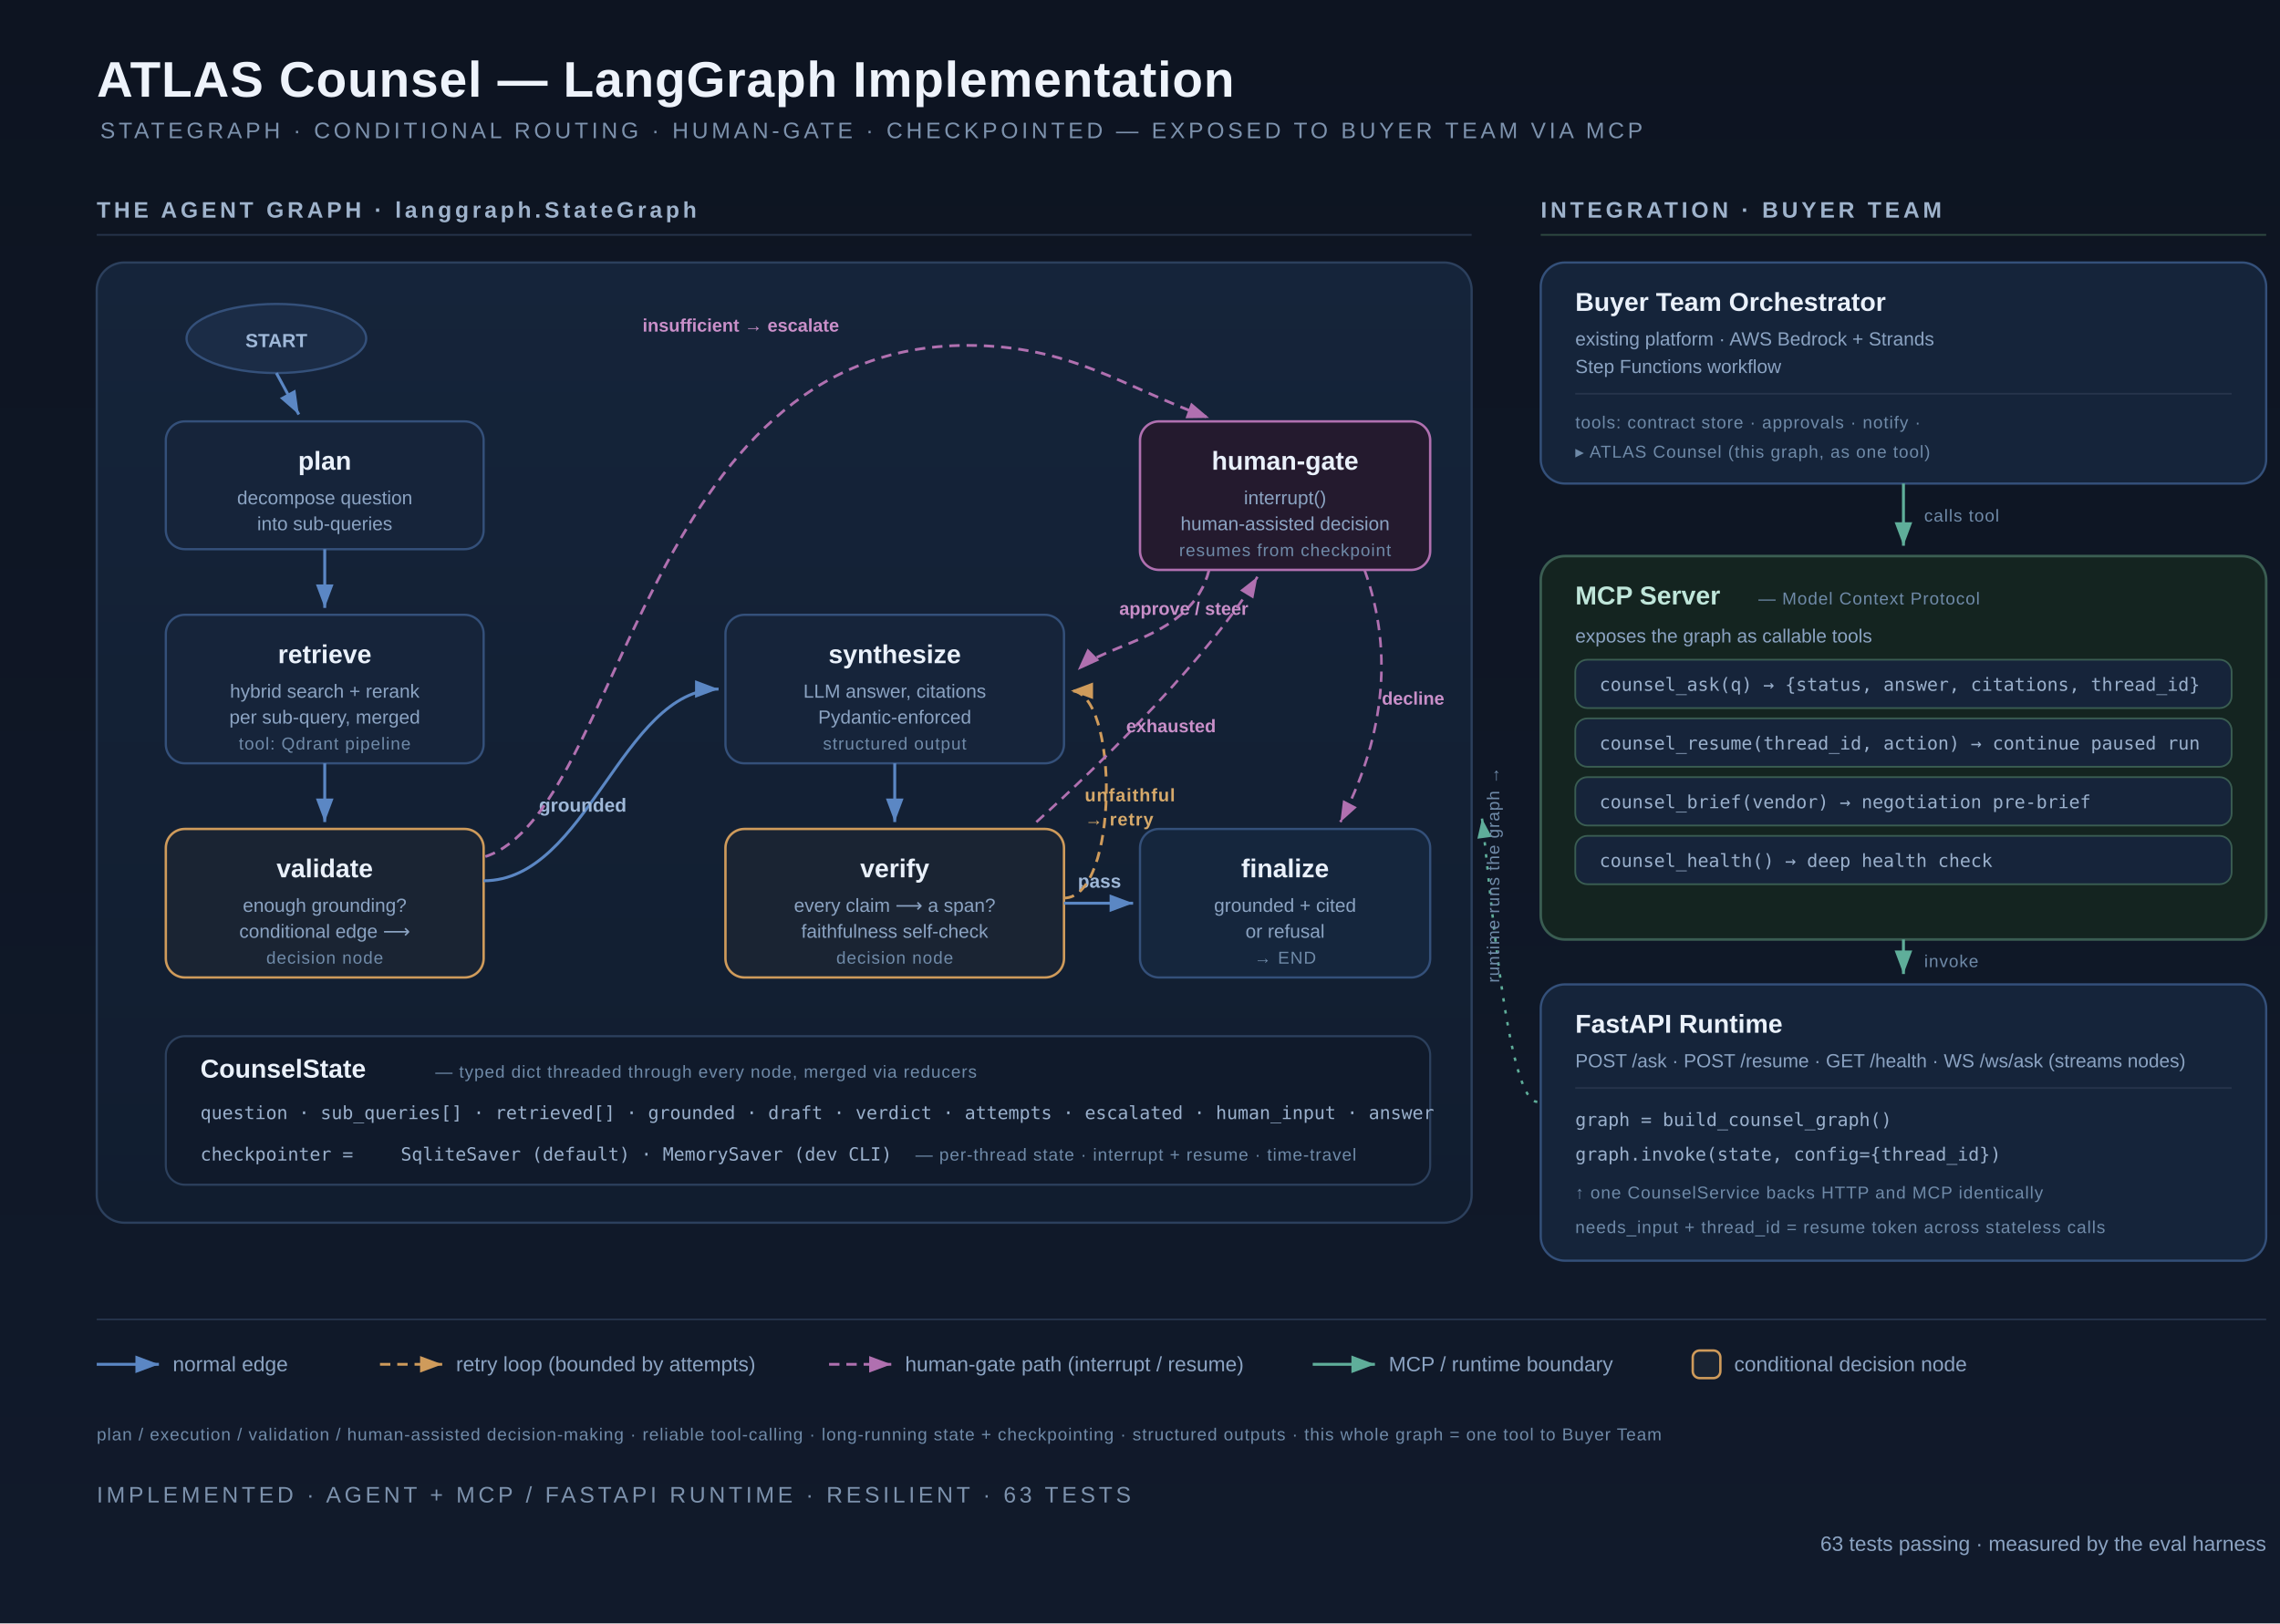
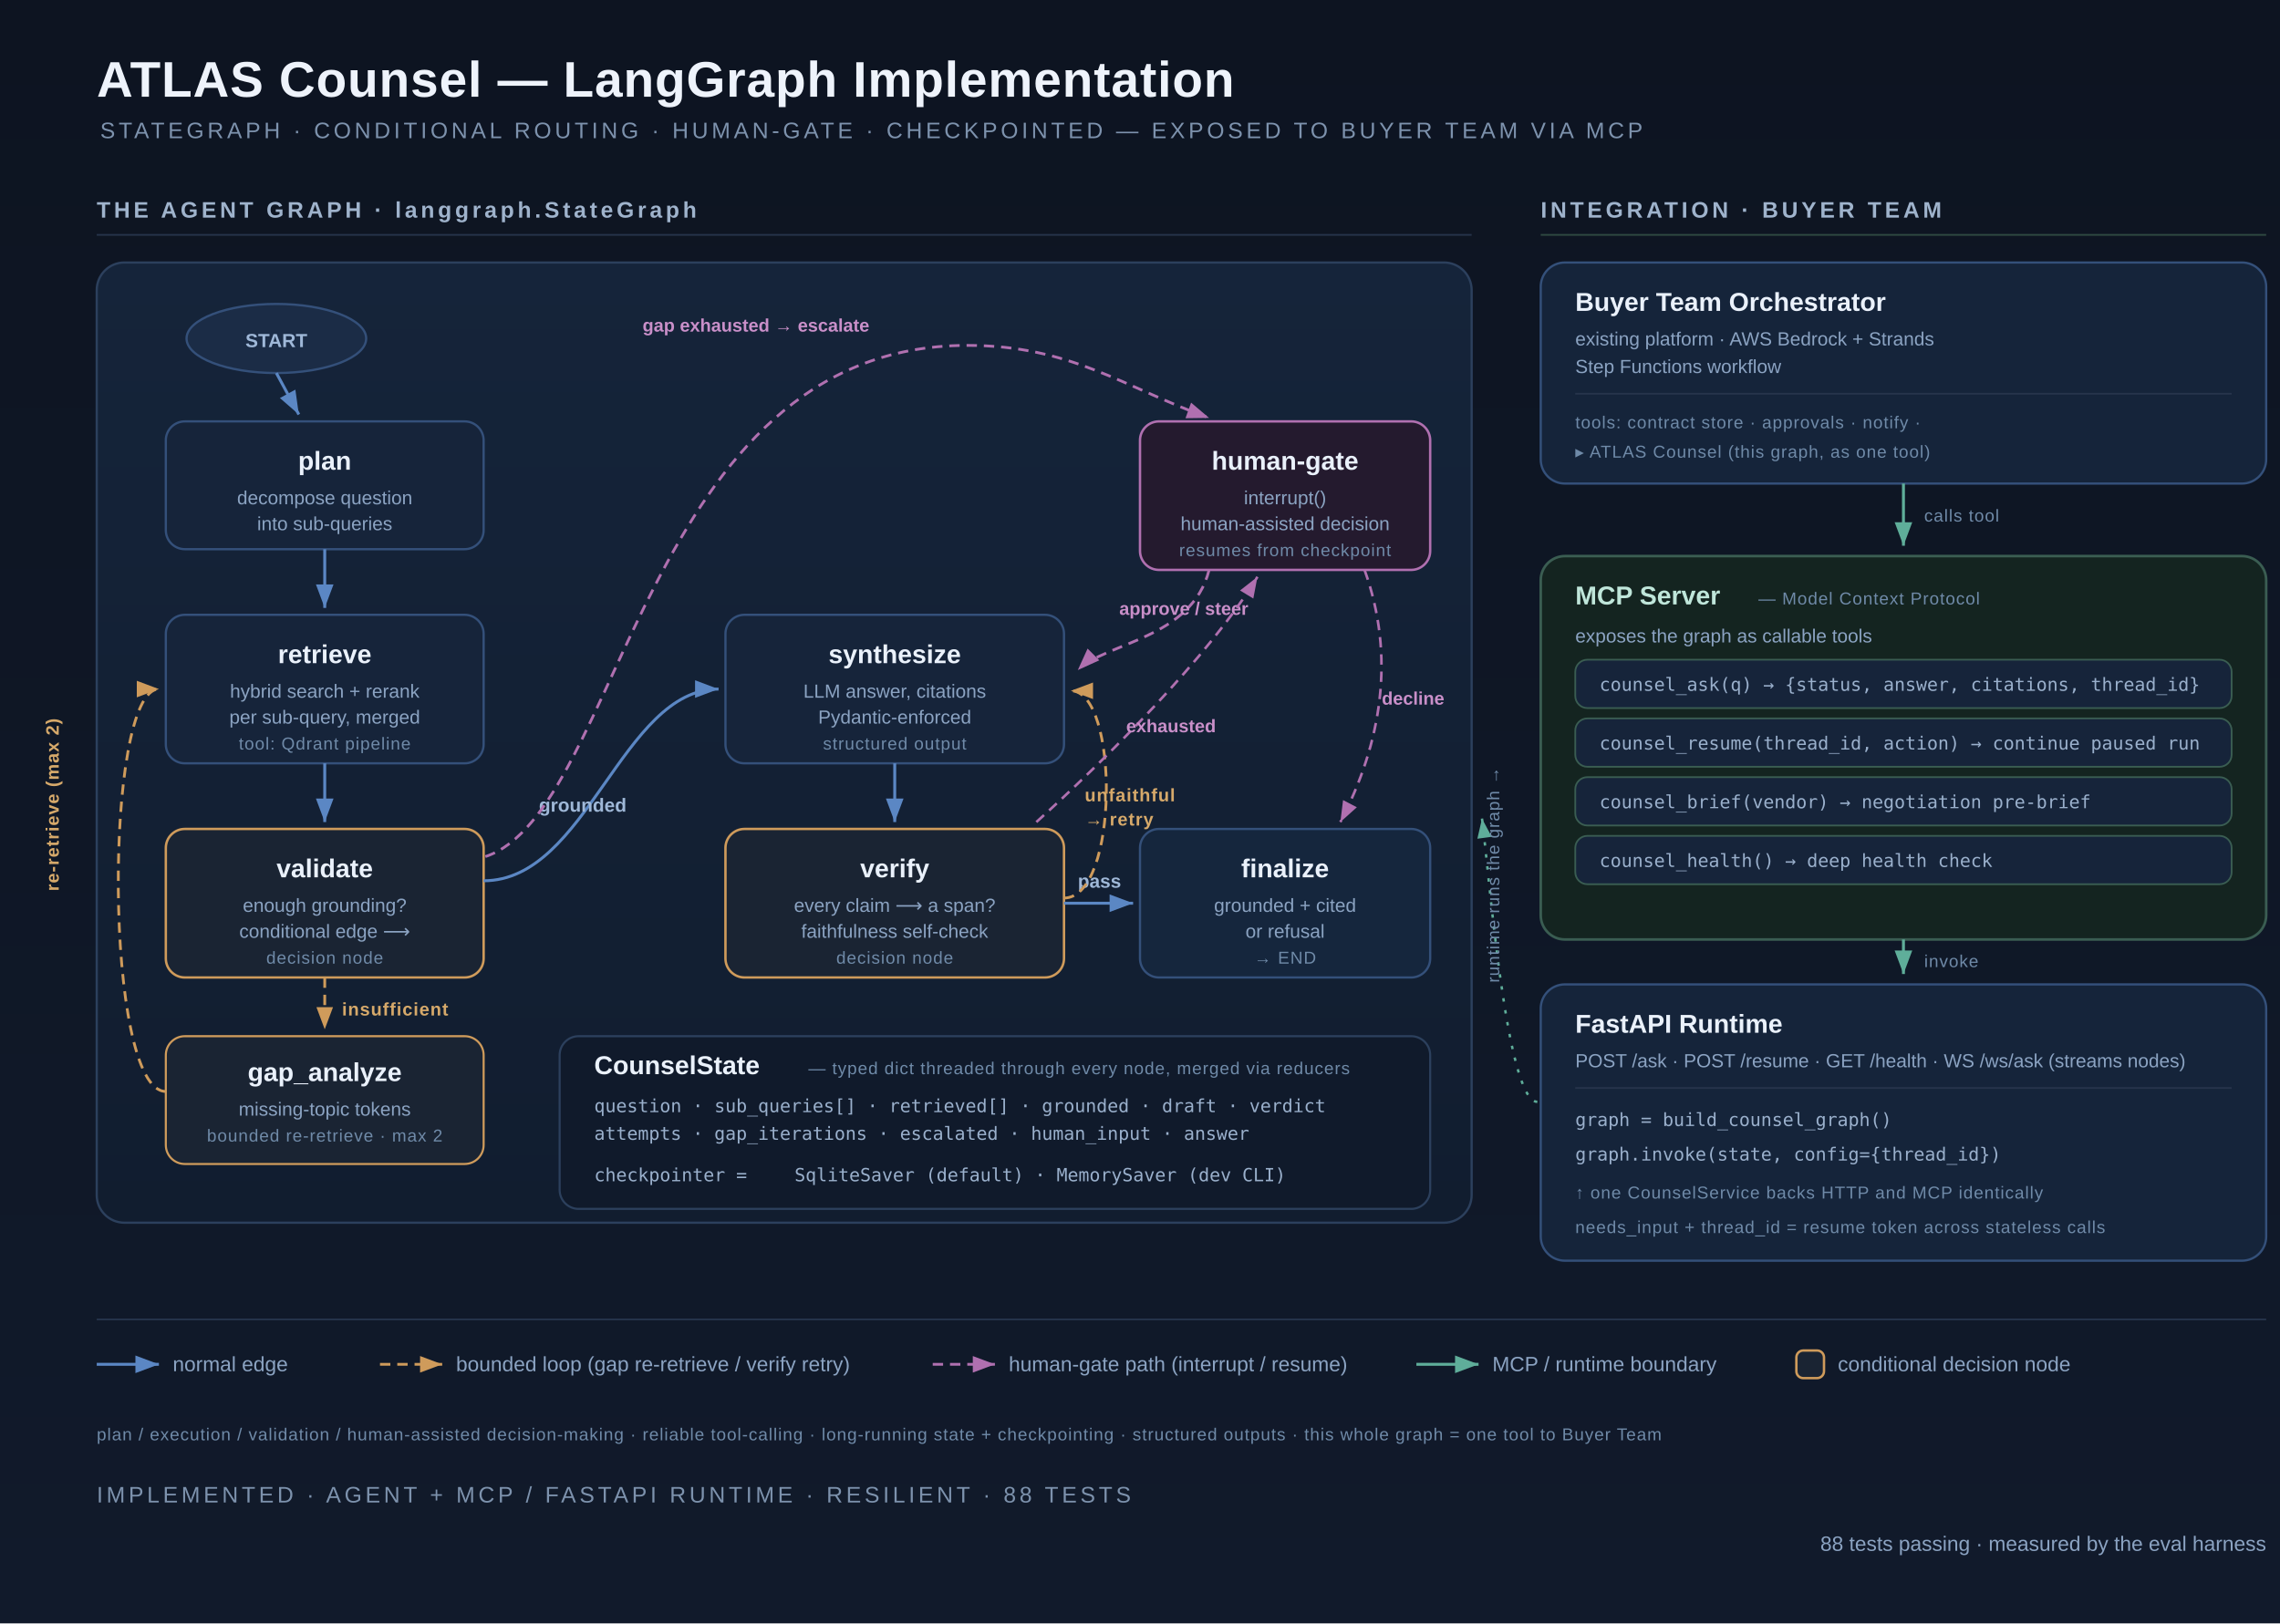
<svg xmlns="http://www.w3.org/2000/svg" viewBox="0 0 1320 940" font-family="'Segoe UI', 'Helvetica Neue', Arial, sans-serif">
  <defs>
    <linearGradient id="bg" x1="0" y1="0" x2="0" y2="1">
      <stop offset="0" stop-color="#0d1421" />
      <stop offset="1" stop-color="#111a2b" />
    </linearGradient>
    <linearGradient id="graphFill" x1="0" y1="0" x2="0" y2="1">
      <stop offset="0" stop-color="#15243a" />
      <stop offset="1" stop-color="#111d2f" />
    </linearGradient>
    <marker id="arrow" markerWidth="11" markerHeight="11" refX="8" refY="3" orient="auto" markerUnits="strokeWidth">
      <path d="M0,0 L8,3 L0,6 Z" fill="#5b87c4" />
    </marker>
    <marker id="arrowLoop" markerWidth="11" markerHeight="11" refX="8" refY="3" orient="auto" markerUnits="strokeWidth">
      <path d="M0,0 L8,3 L0,6 Z" fill="#cf9b5b" />
    </marker>
    <marker id="arrowGate" markerWidth="11" markerHeight="11" refX="8" refY="3" orient="auto" markerUnits="strokeWidth">
      <path d="M0,0 L8,3 L0,6 Z" fill="#b070b0" />
    </marker>
    <marker id="arrowMcp" markerWidth="11" markerHeight="11" refX="8" refY="3" orient="auto" markerUnits="strokeWidth">
      <path d="M0,0 L8,3 L0,6 Z" fill="#5fae9a" />
    </marker>
    <style>
      .title { fill:#eef3fb; font-size:29px; font-weight:700; letter-spacing:0.5px; }
      .subtitle { fill:#7d92ad; font-size:13px; letter-spacing:2px; }
      .lane { fill:#9fb3cc; font-size:13px; font-weight:700; letter-spacing:2px; }
      .node-t { fill:#eaf1fb; font-size:15px; font-weight:600; }
      .node-s { fill:#8ba3c2; font-size:11px; }
      .edge-l { fill:#9fb8d8; font-size:11px; font-weight:600; }
      .loop-l { fill:#d6a96a; font-size:10.5px; font-weight:600; letter-spacing:0.5px; }
      .gate-l { fill:#c98fc9; font-size:10.5px; font-weight:600; }
      .tag { fill:#6f8aa8; font-size:10px; letter-spacing:0.5px; }
      .code { fill:#9ab0cc; font-size:10.5px; font-family:'SF Mono','Consolas',monospace; }
      .legend { fill:#8ba3c2; font-size:12px; }
      .mcp-t { fill:#bfe6da; font-size:15px; font-weight:600; }
    </style>
  </defs>
  <rect width="1320" height="940" fill="url(#bg)" />
  <text x="56" y="56" class="title">ATLAS Counsel — LangGraph Implementation</text>
  <text x="58" y="80" class="subtitle">STATEGRAPH · CONDITIONAL ROUTING · HUMAN-GATE · CHECKPOINTED  —  EXPOSED TO BUYER TEAM VIA MCP</text>
  <text x="56" y="126" class="lane">THE AGENT GRAPH  ·  langgraph.StateGraph</text>
  <line x1="56" y1="136" x2="852" y2="136" stroke="#26344b" stroke-width="1" />
  <rect x="56" y="152" width="796" height="556" rx="16" fill="url(#graphFill)" stroke="#2c405d" stroke-width="1.3" />
  <ellipse cx="160" cy="196" rx="52" ry="20" fill="#1b2c46" stroke="#34507a" stroke-width="1.3" />
  <text x="160" y="201" text-anchor="middle" class="edge-l" fill="#cfe0f2">START</text>
  <g>
    <rect x="96" y="244" width="184" height="74" rx="11" fill="#16243a" stroke="#34507a" stroke-width="1.3" />
    <text x="188" y="272" text-anchor="middle" class="node-t">plan</text>
    <text x="188" y="292" text-anchor="middle" class="node-s">decompose question</text>
    <text x="188" y="307" text-anchor="middle" class="node-s">into sub-queries</text>
  </g>
  <g>
    <rect x="96" y="356" width="184" height="86" rx="11" fill="#16243a" stroke="#34507a" stroke-width="1.3" />
    <text x="188" y="384" text-anchor="middle" class="node-t">retrieve</text>
    <text x="188" y="404" text-anchor="middle" class="node-s">hybrid search + rerank</text>
    <text x="188" y="419" text-anchor="middle" class="node-s">per sub-query, merged</text>
    <text x="188" y="434" text-anchor="middle" class="tag">tool: Qdrant pipeline</text>
  </g>
  <g>
    <rect x="96" y="480" width="184" height="86" rx="11" fill="#1a2433" stroke="#cf9b5b" stroke-width="1.4" />
    <text x="188" y="508" text-anchor="middle" class="node-t">validate</text>
    <text x="188" y="528" text-anchor="middle" class="node-s">enough grounding?</text>
    <text x="188" y="543" text-anchor="middle" class="node-s">conditional edge ⟶</text>
    <text x="188" y="558" text-anchor="middle" class="tag">decision node</text>
  </g>
  <g>
+     <rect x="96" y="600" width="184" height="74" rx="11" fill="#1a2433" stroke="#cf9b5b" stroke-width="1.2" />
+     <text x="188" y="626" text-anchor="middle" class="node-t">gap_analyze</text>
+     <text x="188" y="646" text-anchor="middle" class="node-s">missing-topic tokens</text>
+     <text x="188" y="661" text-anchor="middle" class="tag">bounded re-retrieve · max 2</text>
+   </g>
+   <g>
    <rect x="420" y="356" width="196" height="86" rx="11" fill="#16243a" stroke="#34507a" stroke-width="1.3" />
    <text x="518" y="384" text-anchor="middle" class="node-t">synthesize</text>
    <text x="518" y="404" text-anchor="middle" class="node-s">LLM answer, citations</text>
    <text x="518" y="419" text-anchor="middle" class="node-s">Pydantic-enforced</text>
    <text x="518" y="434" text-anchor="middle" class="tag">structured output</text>
  </g>
  <g>
    <rect x="420" y="480" width="196" height="86" rx="11" fill="#1a2433" stroke="#cf9b5b" stroke-width="1.4" />
    <text x="518" y="508" text-anchor="middle" class="node-t">verify</text>
    <text x="518" y="528" text-anchor="middle" class="node-s">every claim ⟶ a span?</text>
    <text x="518" y="543" text-anchor="middle" class="node-s">faithfulness self-check</text>
    <text x="518" y="558" text-anchor="middle" class="tag">decision node</text>
  </g>
  <g>
    <rect x="660" y="244" width="168" height="86" rx="11" fill="#241a2e" stroke="#b070b0" stroke-width="1.4" />
    <text x="744" y="272" text-anchor="middle" class="node-t" fill="#e9cde9">human-gate</text>
    <text x="744" y="292" text-anchor="middle" class="node-s">interrupt()</text>
    <text x="744" y="307" text-anchor="middle" class="node-s">human-assisted decision</text>
    <text x="744" y="322" text-anchor="middle" class="tag">resumes from checkpoint</text>
  </g>
  <g>
    <rect x="660" y="480" width="168" height="86" rx="11" fill="#15263d" stroke="#34507a" stroke-width="1.3" />
    <text x="744" y="508" text-anchor="middle" class="node-t">finalize</text>
    <text x="744" y="528" text-anchor="middle" class="node-s">grounded + cited</text>
    <text x="744" y="543" text-anchor="middle" class="node-s">or refusal</text>
    <text x="744" y="558" text-anchor="middle" class="tag">→ END</text>
  </g>
  <line x1="160" y1="216" x2="173" y2="240" stroke="#5b87c4" stroke-width="1.7" marker-end="url(#arrow)" />
  <line x1="188" y1="318" x2="188" y2="352" stroke="#5b87c4" stroke-width="1.7" marker-end="url(#arrow)" />
  <line x1="188" y1="442" x2="188" y2="476" stroke="#5b87c4" stroke-width="1.7" marker-end="url(#arrow)" />
+   <line x1="188" y1="566" x2="188" y2="596" stroke="#cf9b5b" stroke-width="1.6" stroke-dasharray="6 4" marker-end="url(#arrowLoop)" />
+   <text x="198" y="588" class="loop-l">insufficient</text>
+   <path d="M96,632 C60,632 60,399 92,399" fill="none" stroke="#cf9b5b" stroke-width="1.6" stroke-dasharray="6 4" marker-end="url(#arrowLoop)" />
+   <text x="34" y="516" class="loop-l" transform="rotate(-90 34 516)">re-retrieve (max 2)</text>
  <path d="M280,510 C340,510 360,399 416,399" fill="none" stroke="#5b87c4" stroke-width="1.7" marker-end="url(#arrow)" />
  <text x="312" y="470" class="edge-l">grounded</text>
  <path d="M281,496 C360,470 372,200 560,200 C620,200 650,224 700,242" fill="none" stroke="#b070b0" stroke-width="1.6" stroke-dasharray="6 4" marker-end="url(#arrowGate)" />
-   <text x="372" y="192" class="gate-l">insufficient → escalate</text>
+   <text x="372" y="192" class="gate-l">gap exhausted → escalate</text>
  <line x1="518" y1="442" x2="518" y2="476" stroke="#5b87c4" stroke-width="1.7" marker-end="url(#arrow)" />
  <path d="M616,523 C636,523 642,523 656,523" fill="none" stroke="#5b87c4" stroke-width="1.7" marker-end="url(#arrow)" />
  <text x="624" y="514" class="edge-l">pass</text>
  <path d="M616,520 C648,520 648,400 620,400" fill="none" stroke="#cf9b5b" stroke-width="1.6" stroke-dasharray="6 4" marker-end="url(#arrowLoop)" />
  <text x="628" y="464" class="loop-l">unfaithful</text>
  <text x="628" y="478" class="loop-l">→ retry</text>
  <path d="M700,330 C690,370 640,372 624,388" fill="none" stroke="#b070b0" stroke-width="1.6" stroke-dasharray="6 4" marker-end="url(#arrowGate)" />
  <text x="648" y="356" class="gate-l">approve / steer</text>
  <path d="M790,330 C808,380 800,430 776,476" fill="none" stroke="#b070b0" stroke-width="1.5" stroke-dasharray="6 4" marker-end="url(#arrowGate)" />
  <text x="800" y="408" class="gate-l">decline</text>
  <path d="M600,476 C640,440 700,380 728,334" fill="none" stroke="#b070b0" stroke-width="1.5" stroke-dasharray="6 4" marker-end="url(#arrowGate)" />
  <text x="652" y="424" class="gate-l">exhausted</text>
-   <rect x="96" y="600" width="732" height="86" rx="11" fill="#101a2b" stroke="#2c405d" stroke-width="1.2" />
-   <text x="116" y="624" class="node-t" fill="#cfe0f2">CounselState</text>
-   <text x="252" y="624" class="tag">— typed dict threaded through every node, merged via reducers</text>
-   <text x="116" y="648" class="code">question · sub_queries[] · retrieved[] · grounded · draft · verdict · attempts · escalated · human_input · answer</text>
-   <text x="116" y="672" class="code">checkpointer = </text>
-   <text x="232" y="672" class="code" fill="#7fae9a">SqliteSaver (default) · MemorySaver (dev CLI)</text>
-   <text x="530" y="672" class="tag">— per-thread state · interrupt + resume · time-travel</text>
+   <rect x="324" y="600" width="504" height="100" rx="11" fill="#101a2b" stroke="#2c405d" stroke-width="1.2" />
+   <text x="344" y="622" class="node-t" fill="#cfe0f2">CounselState</text>
+   <text x="468" y="622" class="tag">— typed dict threaded through every node, merged via reducers</text>
+   <text x="344" y="644" class="code">question · sub_queries[] · retrieved[] · grounded · draft · verdict</text>
+   <text x="344" y="660" class="code">attempts · gap_iterations · escalated · human_input · answer</text>
+   <text x="344" y="684" class="code">checkpointer = </text>
+   <text x="460" y="684" class="code" fill="#7fae9a">SqliteSaver (default) · MemorySaver (dev CLI)</text>
  <text x="892" y="126" class="lane" fill="#a9d8c9">INTEGRATION  ·  BUYER TEAM</text>
  <line x1="892" y1="136" x2="1312" y2="136" stroke="#2f4a42" stroke-width="1" />
  <g>
    <rect x="892" y="152" width="420" height="128" rx="14" fill="#15243a" stroke="#34507a" stroke-width="1.3" />
    <text x="912" y="180" class="node-t">Buyer Team Orchestrator</text>
    <text x="912" y="200" class="node-s">existing platform · AWS Bedrock + Strands</text>
    <text x="912" y="216" class="node-s">Step Functions workflow</text>
    <line x1="912" y1="228" x2="1292" y2="228" stroke="#26344b" stroke-width="1" />
    <text x="912" y="248" class="tag">tools: contract store · approvals · notify ·</text>
    <text x="912" y="265" class="tag" fill="#8fc7b6">  ▸ ATLAS Counsel  (this graph, as one tool)</text>
  </g>
  <line x1="1102" y1="280" x2="1102" y2="316" stroke="#5fae9a" stroke-width="1.7" marker-end="url(#arrowMcp)" />
  <text x="1114" y="302" class="tag" fill="#8fc7b6">calls tool</text>
  <g>
    <rect x="892" y="322" width="420" height="222" rx="14" fill="#142420" stroke="#3a5d52" stroke-width="1.5" />
    <text x="912" y="350" class="mcp-t">MCP Server</text>
    <text x="1018" y="350" class="tag" fill="#7fae9a">— Model Context Protocol</text>
    <text x="912" y="372" class="node-s">exposes the graph as callable tools</text>
    <rect x="912" y="382" width="380" height="28" rx="7" fill="#16243a" stroke="#3a5d52" />
    <text x="926" y="400" class="code" fill="#a9d8c9">counsel_ask(q) → {status, answer, citations, thread_id}</text>
    <rect x="912" y="416" width="380" height="28" rx="7" fill="#16243a" stroke="#3a5d52" />
    <text x="926" y="434" class="code" fill="#a9d8c9">counsel_resume(thread_id, action) → continue paused run</text>
    <rect x="912" y="450" width="380" height="28" rx="7" fill="#16243a" stroke="#3a5d52" />
    <text x="926" y="468" class="code" fill="#a9d8c9">counsel_brief(vendor) → negotiation pre-brief</text>
    <rect x="912" y="484" width="380" height="28" rx="7" fill="#16243a" stroke="#3a5d52" />
    <text x="926" y="502" class="code" fill="#a9d8c9">counsel_health() → deep health check</text>
  </g>
  <line x1="1102" y1="544" x2="1102" y2="564" stroke="#5fae9a" stroke-width="1.7" marker-end="url(#arrowMcp)" />
  <text x="1114" y="560" class="tag" fill="#8fc7b6">invoke</text>
  <g>
    <rect x="892" y="570" width="420" height="160" rx="14" fill="#15243a" stroke="#34507a" stroke-width="1.3" />
    <text x="912" y="598" class="node-t">FastAPI Runtime</text>
    <text x="912" y="618" class="node-s">POST /ask · POST /resume · GET /health · WS /ws/ask (streams nodes)</text>
    <line x1="912" y1="630" x2="1292" y2="630" stroke="#26344b" stroke-width="1" />
    <text x="912" y="652" class="code" fill="#9ab0cc">graph = build_counsel_graph()</text>
    <text x="912" y="672" class="code" fill="#9ab0cc">graph.invoke(state, config={thread_id})</text>
    <text x="912" y="694" class="tag">↑ one CounselService backs HTTP and MCP identically</text>
    <text x="912" y="714" class="tag" fill="#7d92ad">needs_input + thread_id = resume token across stateless calls</text>
  </g>
  <path d="M890,638 C872,638 862,504 858,474" fill="none" stroke="#5fae9a" stroke-width="1.4" stroke-dasharray="2 5" marker-end="url(#arrowMcp)" />
  <text x="868" y="569" class="tag" fill="#5fae9a" transform="rotate(-90 868 569)">runtime runs the graph →</text>
  <line x1="56" y1="764" x2="1312" y2="764" stroke="#26344b" stroke-width="1" />
  <line x1="56" y1="790" x2="92" y2="790" stroke="#5b87c4" stroke-width="1.7" marker-end="url(#arrow)" />
  <text x="100" y="794" class="legend">normal edge</text>
  <line x1="220" y1="790" x2="256" y2="790" stroke="#cf9b5b" stroke-width="1.6" stroke-dasharray="6 4" marker-end="url(#arrowLoop)" />
-   <text x="264" y="794" class="legend">retry loop (bounded by attempts)</text>
-   <line x1="480" y1="790" x2="516" y2="790" stroke="#b070b0" stroke-width="1.6" stroke-dasharray="6 4" marker-end="url(#arrowGate)" />
-   <text x="524" y="794" class="legend">human-gate path (interrupt / resume)</text>
-   <line x1="760" y1="790" x2="796" y2="790" stroke="#5fae9a" stroke-width="1.7" marker-end="url(#arrowMcp)" />
-   <text x="804" y="794" class="legend">MCP / runtime boundary</text>
-   <rect x="980" y="782" width="16" height="16" rx="4" fill="#1a2433" stroke="#cf9b5b" stroke-width="1.4" />
-   <text x="1004" y="794" class="legend">conditional decision node</text>
+   <text x="264" y="794" class="legend">bounded loop (gap re-retrieve / verify retry)</text>
+   <line x1="540" y1="790" x2="576" y2="790" stroke="#b070b0" stroke-width="1.6" stroke-dasharray="6 4" marker-end="url(#arrowGate)" />
+   <text x="584" y="794" class="legend">human-gate path (interrupt / resume)</text>
+   <line x1="820" y1="790" x2="856" y2="790" stroke="#5fae9a" stroke-width="1.7" marker-end="url(#arrowMcp)" />
+   <text x="864" y="794" class="legend">MCP / runtime boundary</text>
+   <rect x="1040" y="782" width="16" height="16" rx="4" fill="#1a2433" stroke="#cf9b5b" stroke-width="1.4" />
+   <text x="1064" y="794" class="legend">conditional decision node</text>
  <text x="56" y="834" class="tag" fill="#6f8aa8">plan / execution / validation / human-assisted decision-making  ·  reliable tool-calling  ·  long-running state + checkpointing  ·  structured outputs  ·  this whole graph = one tool to Buyer Team</text>
-   <text x="56" y="870" class="subtitle" fill="#7d92ad">IMPLEMENTED · AGENT + MCP / FASTAPI RUNTIME · RESILIENT · 63 TESTS</text>
-   <text x="1312" y="898" text-anchor="end" class="legend" fill="#6f8aa8">63 tests passing · measured by the eval harness</text>
+   <text x="56" y="870" class="subtitle" fill="#7d92ad">IMPLEMENTED · AGENT + MCP / FASTAPI RUNTIME · RESILIENT · 88 TESTS</text>
+   <text x="1312" y="898" text-anchor="end" class="legend" fill="#6f8aa8">88 tests passing · measured by the eval harness</text>
</svg>
